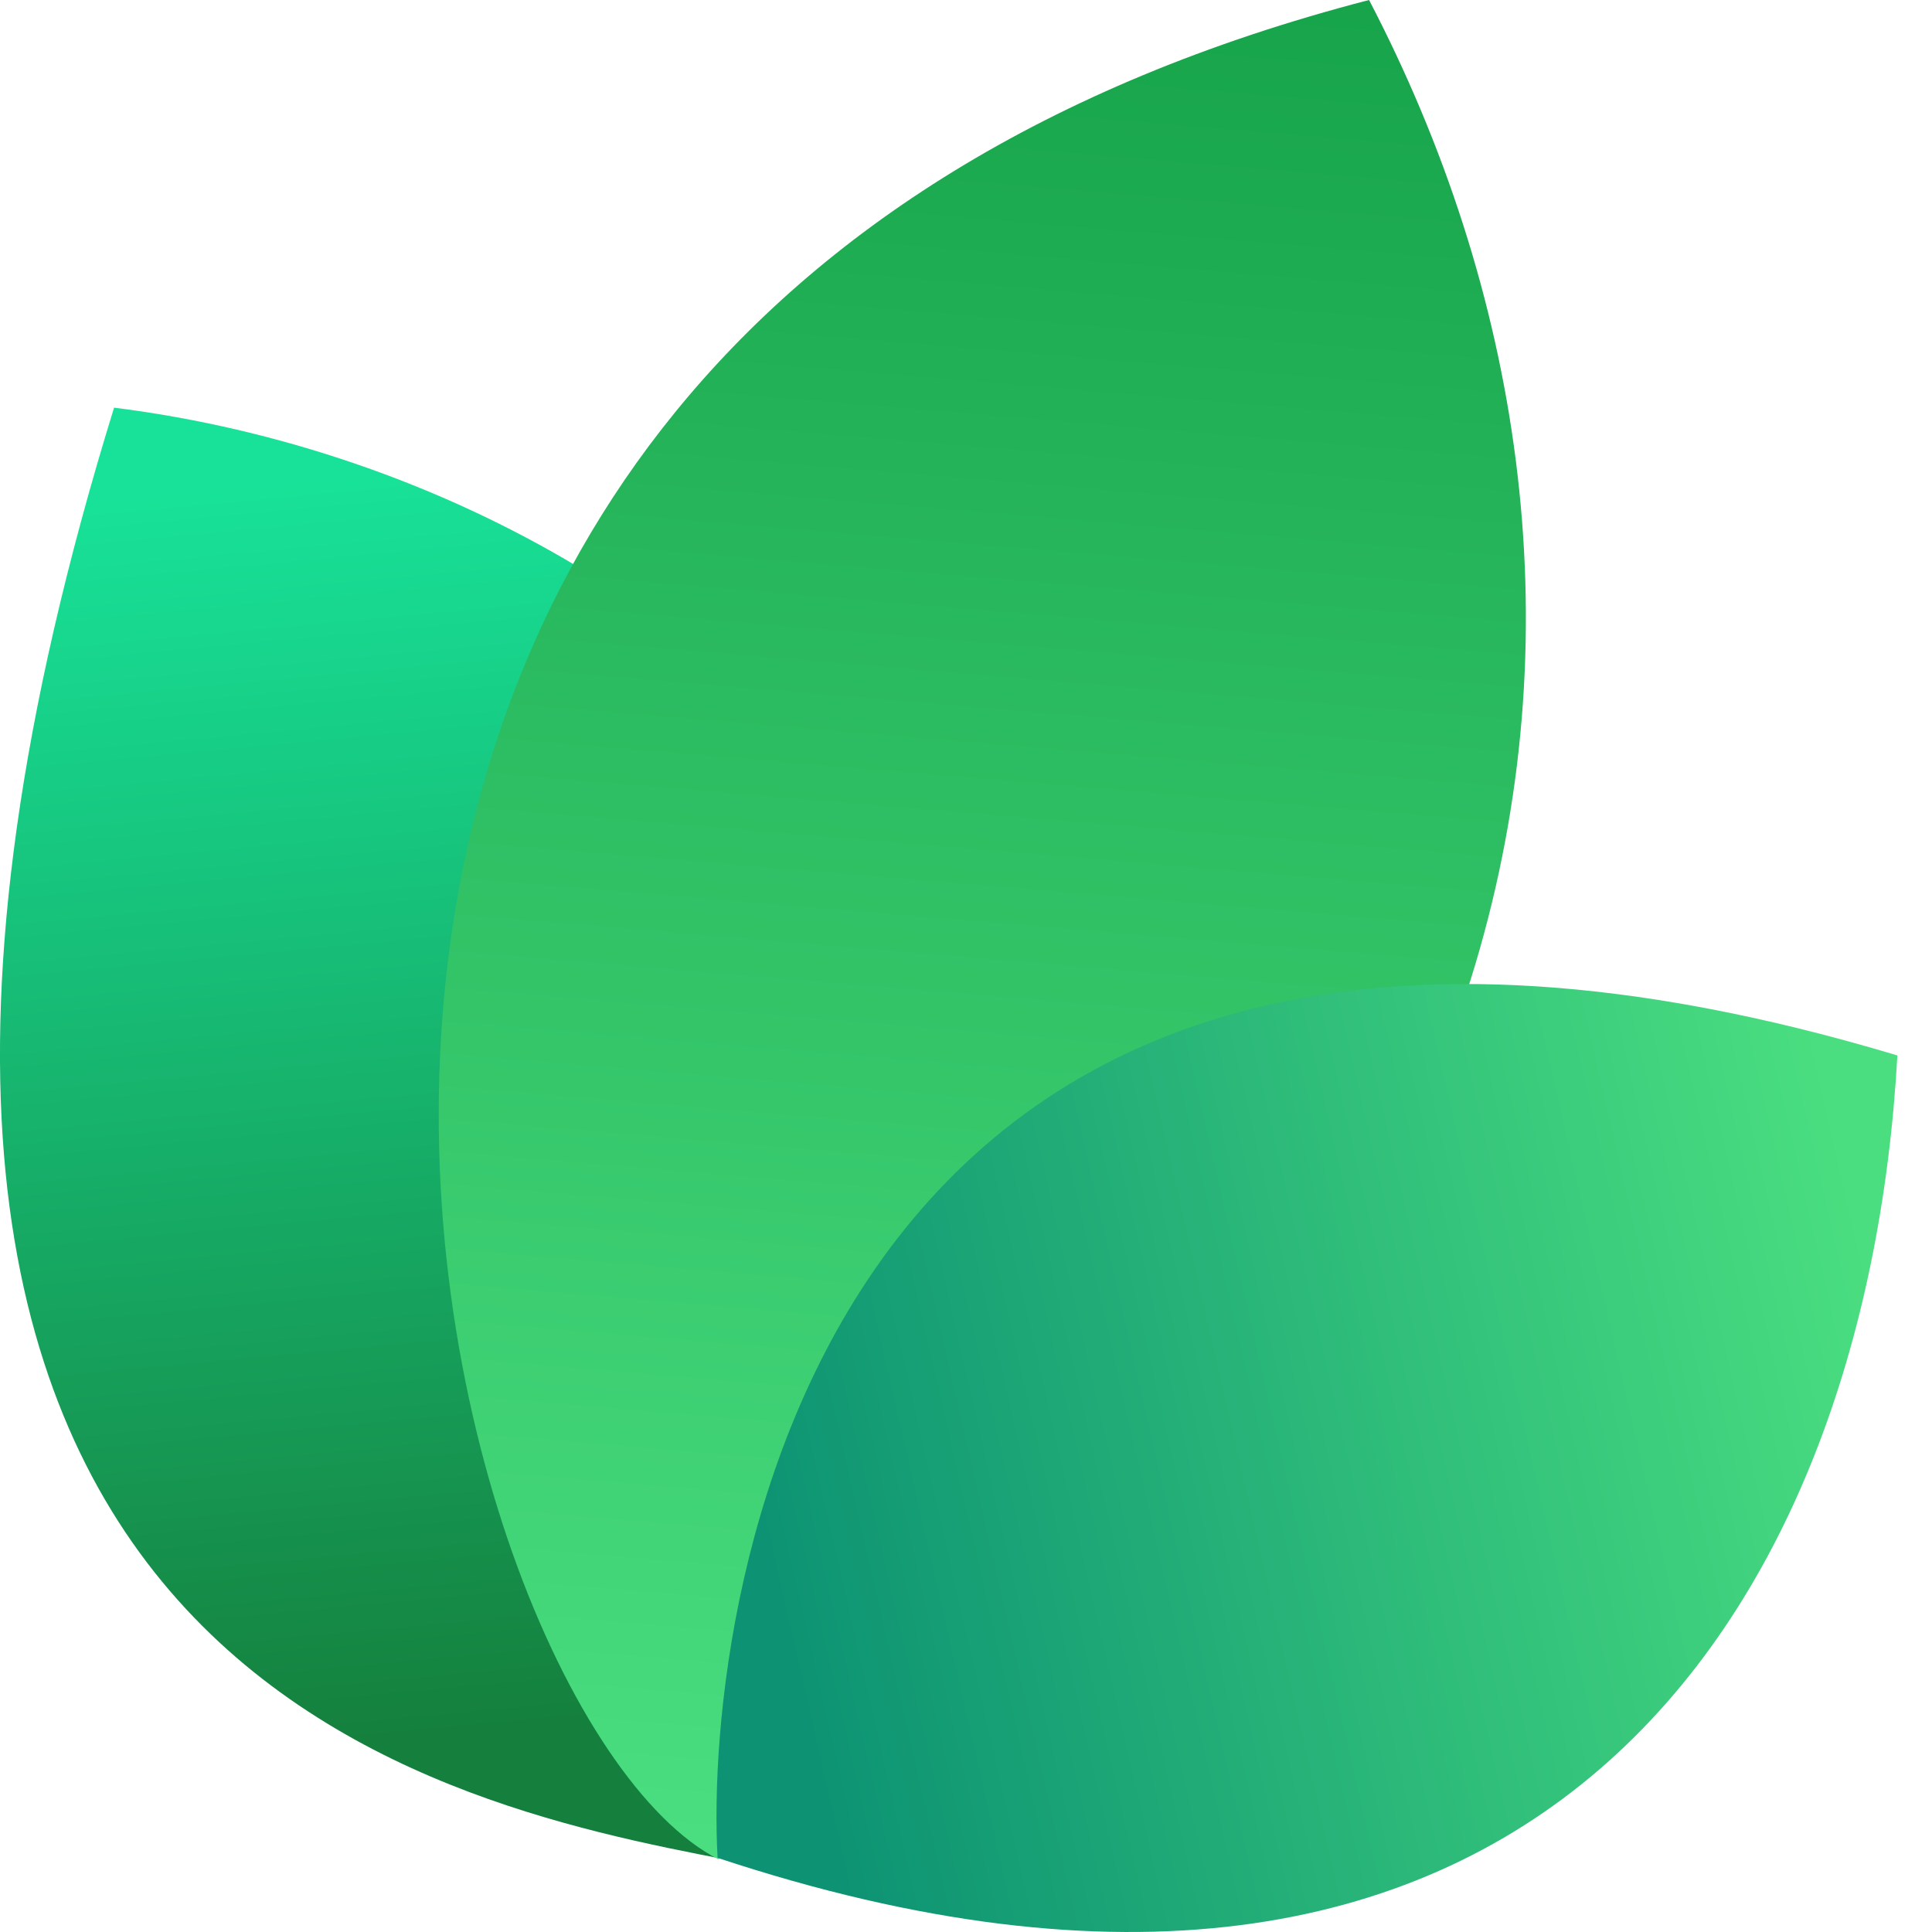
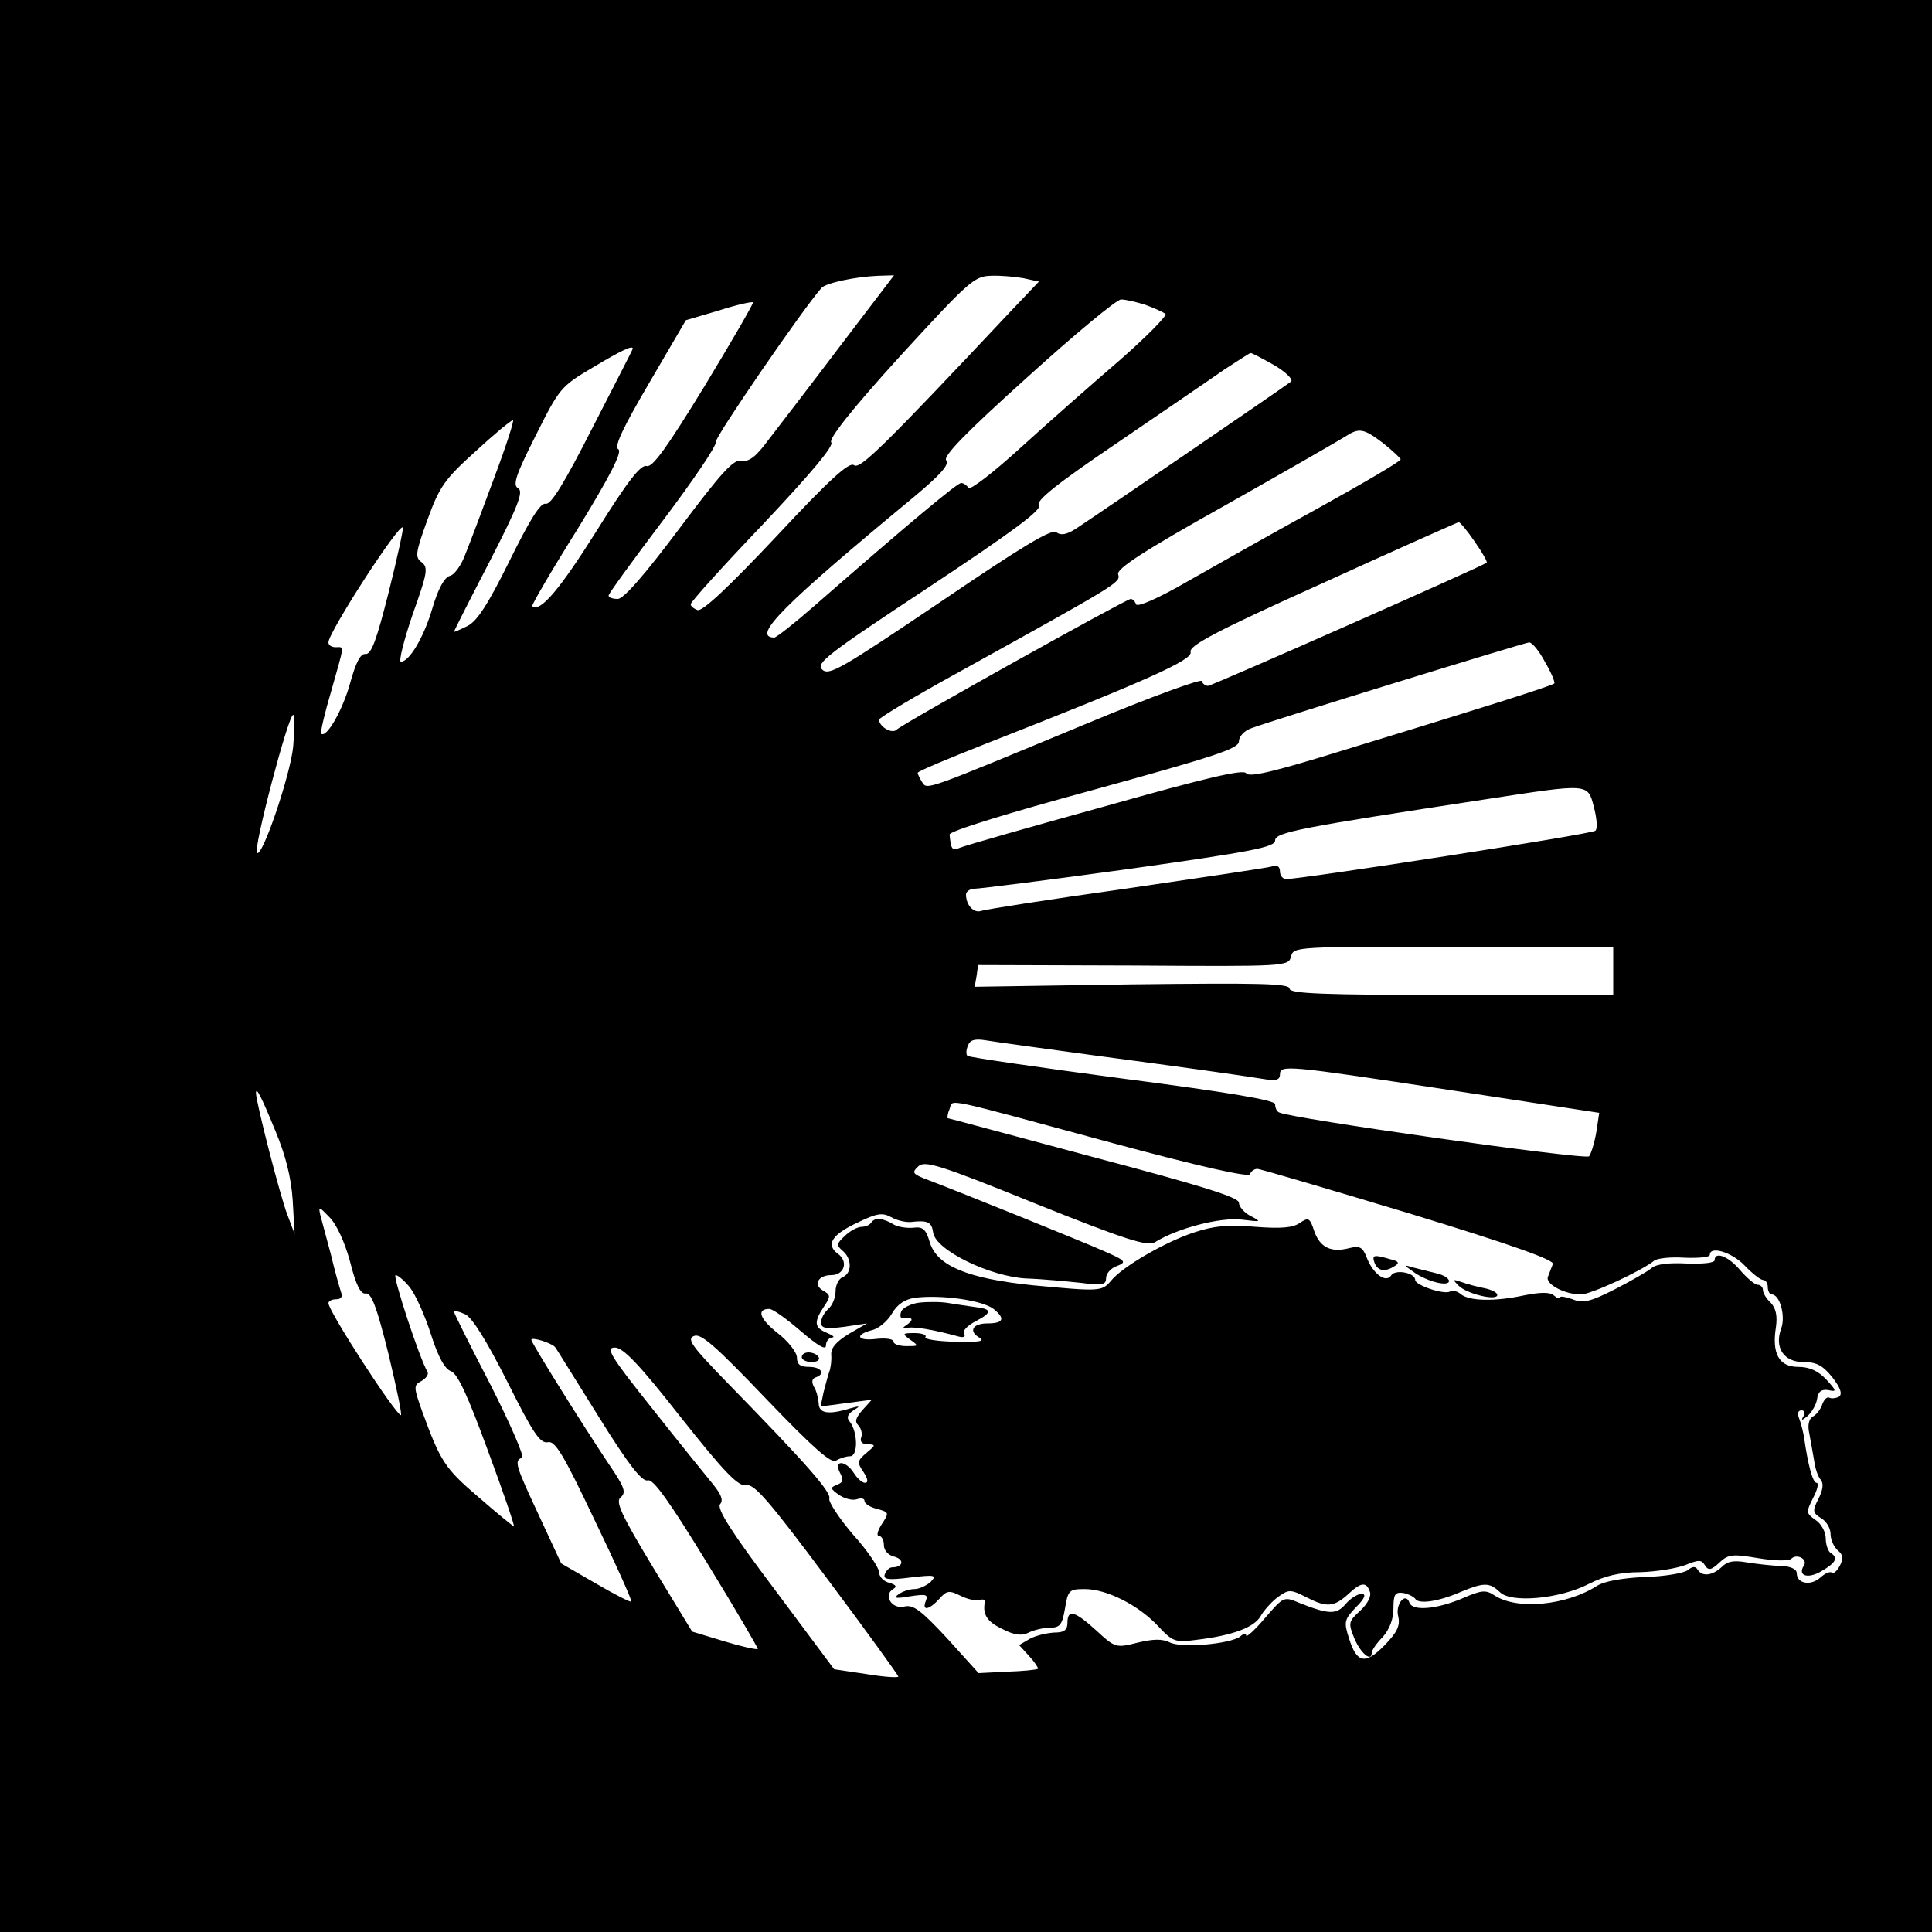
- <svg xmlns="http://www.w3.org/2000/svg" width="24" height="24" viewBox="0 0 24 24" fill="none">
-   <path d="M9.061 23.108C5.268 22.377 -3.391 20.627 1.417 5.064C9.634 6.099 16.973 14.064 9.061 23.108Z" fill="url(#paint0_linear_17557_2021)" />
-   <path d="M8.919 23.094C5.276 21.222 0.784 4.209 17.007 0C20.757 7.193 19.621 16.545 8.919 23.094Z" fill="url(#paint1_linear_17557_2021)" />
-   <path d="M8.914 23.079C8.735 19.882 10.159 9.085 23.57 13.111C23.181 20.123 18.984 26.418 8.914 23.079Z" fill="url(#paint2_linear_17557_2021)" />
-   <defs>
-     <linearGradient id="paint0_linear_17557_2021" x1="3.776" y1="5.916" x2="5.232" y2="21.559" gradientUnits="userSpaceOnUse">
-       <stop stop-color="#18E299" />
-       <stop offset="1" stop-color="#15803D" />
-     </linearGradient>
-     <linearGradient id="paint1_linear_17557_2021" x1="12.171" y1="-0.718" x2="10.19" y2="22.983" gradientUnits="userSpaceOnUse">
-       <stop stop-color="#16A34A" />
-       <stop offset="1" stop-color="#4ADE80" />
-     </linearGradient>
-     <linearGradient id="paint2_linear_17557_2021" x1="23.133" y1="15.353" x2="9.338" y2="18.52" gradientUnits="userSpaceOnUse">
-       <stop stop-color="#4ADE80" />
-       <stop offset="1" stop-color="#0D9373" />
-     </linearGradient>
-   </defs>
+ <svg xmlns="http://www.w3.org/2000/svg" version="1.0" width="400pt" height="400pt" viewBox="0 0 400 400" preserveAspectRatio="xMidYMid meet">
+   <g transform="translate(0,400) scale(0.1,-0.1)" fill="#000000" stroke="none">
+     <path d="M0 2000 l0 -2000 2000 0 2000 0 0 2000 0 2000 -2000 0 -2000 0 0 -2000z m1739 1283 c-62 -82 -129 -169 -149 -195 -25 -34 -40 -45 -55 -42 -16 4 -42 -25 -129 -141 -72 -96 -115 -145 -127 -145 -11 0 -19 3 -19 7 0 4 51 74 113 156 61 81 111 154 109 162 -2 10 182 278 219 319 9 10 69 23 117 25 l33 1 -112 -147z m380 141 l32 -7 -58 -61 c-265 -282 -313 -329 -325 -319 -10 7 -51 -30 -161 -148 -97 -103 -153 -156 -163 -152 -8 3 -14 8 -14 12 0 5 67 79 150 166 99 105 147 162 141 169 -6 7 42 68 142 178 142 155 154 166 188 167 20 1 51 -2 68 -5z m-660 -223 c-79 -129 -108 -169 -120 -166 -12 4 -39 -30 -105 -136 -75 -119 -116 -168 -132 -154 -2 2 40 74 94 160 68 111 93 160 84 165 -9 5 10 45 64 137 l76 130 68 20 c37 12 69 19 71 17 2 -1 -43 -79 -100 -173z m912 168 c19 -7 37 -15 42 -19 4 -3 -39 -47 -95 -96 -57 -49 -149 -130 -205 -181 -56 -51 -105 -89 -108 -83 -3 5 -10 10 -15 10 -8 0 -102 -78 -307 -257 -40 -35 -76 -63 -80 -63 -48 1 18 67 289 291 55 46 74 67 67 76 -7 8 40 57 168 172 98 89 185 161 194 161 9 0 31 -5 50 -11z m-1061 -91 c0 -2 -38 -75 -83 -163 -58 -114 -86 -160 -97 -158 -11 3 -33 -33 -75 -118 -44 -89 -67 -125 -87 -135 -16 -8 -28 -13 -28 -12 0 2 33 67 74 146 59 115 70 144 59 151 -12 6 -6 26 36 109 49 98 52 102 118 141 60 36 84 47 83 39z m1328 -34 c24 -14 40 -30 35 -34 -8 -7 -387 -266 -446 -305 -19 -12 -31 -14 -40 -7 -9 8 -72 -30 -241 -145 -205 -138 -230 -153 -244 -139 -13 13 10 31 222 171 175 116 234 160 227 169 -7 9 35 43 162 129 95 65 195 133 222 152 28 18 52 34 54 34 2 1 24 -11 49 -25z m-1614 -231 c-24 -65 -51 -137 -60 -159 -8 -23 -23 -44 -32 -46 -12 -3 -25 -27 -37 -68 -18 -61 -48 -110 -65 -110 -5 0 6 44 24 97 31 87 33 98 19 109 -14 10 -13 19 12 88 25 69 36 84 99 141 39 36 74 65 78 65 3 0 -14 -53 -38 -117z m1839 70 c20 -16 36 -31 37 -34 0 -4 -75 -48 -167 -99 -93 -51 -215 -120 -273 -153 -62 -36 -106 -55 -108 -48 -2 6 -7 11 -11 11 -9 0 -472 -258 -485 -271 -10 -9 -36 7 -36 21 0 4 75 49 168 100 332 184 332 184 327 201 -4 11 52 48 222 143 126 71 237 135 248 142 29 19 38 17 78 -13z m190 -204 c16 -23 27 -42 25 -44 -8 -7 -569 -255 -577 -255 -5 0 -11 4 -13 10 -1 5 -106 -33 -233 -86 -345 -143 -335 -140 -346 -123 -5 8 -9 16 -9 19 0 3 62 29 138 59 339 133 432 175 427 191 -4 13 52 43 272 142 153 70 280 126 283 127 3 0 18 -18 33 -40z m-2248 -104 c-25 -99 -36 -130 -48 -129 -11 1 -20 -17 -32 -60 -15 -55 -49 -115 -60 -105 -2 3 7 42 21 89 28 99 27 90 9 90 -8 0 -15 4 -15 10 0 21 147 248 154 238 2 -1 -11 -61 -29 -133z m2394 -146 c13 -22 21 -42 19 -44 -4 -5 -183 -61 -442 -140 -139 -43 -190 -55 -196 -46 -5 9 -82 -9 -291 -68 -156 -43 -292 -82 -301 -86 -17 -7 -19 -4 -22 27 -1 7 115 43 299 93 250 69 300 85 300 100 0 10 11 22 25 27 45 17 565 177 576 178 6 0 21 -18 33 -41z m-2592 -175 c-6 -59 -64 -230 -75 -220 -8 9 65 286 75 286 3 0 3 -30 0 -66z m2693 -125 c6 -23 8 -45 3 -49 -7 -7 -607 -100 -640 -100 -7 0 -13 7 -13 16 0 10 -6 14 -17 10 -10 -3 -146 -23 -303 -46 -157 -22 -291 -43 -299 -46 -15 -5 -31 12 -31 34 0 6 8 12 18 12 9 0 153 18 320 41 255 36 302 45 302 59 0 17 55 27 435 85 216 33 212 34 225 -16z m40 -339 l0 -50 -335 0 c-268 0 -335 3 -335 13 0 11 -63 12 -326 9 l-326 -5 4 23 3 22 321 -1 c316 -2 322 -2 327 19 5 20 11 20 336 20 l331 0 0 -50z m-1075 -175 c180 -24 296 -40 358 -50 19 -3 27 0 27 10 0 21 11 20 353 -32 l308 -47 -6 -40 c-4 -23 -11 -45 -15 -50 -8 -8 -623 79 -642 91 -5 2 -8 10 -8 17 0 8 -92 24 -316 53 -173 23 -318 44 -321 47 -3 3 -3 12 1 21 4 12 14 15 38 11 18 -3 119 -17 223 -31z m-1695 -156 c21 -50 33 -97 36 -144 l4 -70 -15 40 c-14 35 -65 233 -65 252 0 14 11 -7 40 -78z m1735 -26 c182 -49 281 -71 283 -64 2 6 9 11 15 11 6 0 148 -42 314 -92 213 -65 302 -97 298 -105 -3 -7 -7 -19 -10 -26 -7 -15 34 -37 68 -37 21 0 126 49 152 70 6 5 35 8 63 6 29 -1 52 1 52 6 0 19 45 6 72 -22 15 -16 33 -30 38 -30 6 0 10 -7 10 -15 0 -8 4 -15 8 -15 17 0 29 -44 20 -70 -15 -40 5 -70 46 -70 27 0 40 -7 60 -32 17 -22 21 -35 13 -40 -6 -3 -15 -4 -19 -2 -5 3 -11 -3 -15 -13 -3 -10 -12 -22 -20 -26 -8 -5 -11 -18 -7 -35 3 -15 7 -40 10 -56 2 -16 8 -34 14 -40 6 -8 4 -21 -5 -39 -13 -25 -12 -29 5 -40 11 -6 20 -21 20 -33 0 -12 7 -27 15 -34 11 -9 12 -17 4 -32 -6 -11 -13 -17 -16 -14 -4 3 -14 -1 -24 -10 -20 -18 -49 -13 -49 9 0 8 -12 14 -32 15 -18 0 -50 4 -70 7 -28 5 -41 3 -53 -9 -19 -18 -41 -21 -50 -6 -5 8 -11 7 -21 -1 -8 -6 -48 -13 -89 -14 -46 -2 -84 -9 -98 -18 -64 -41 -166 -51 -213 -20 -18 12 -27 11 -68 -7 -53 -22 -102 -26 -108 -8 -8 23 -30 -4 -23 -29 4 -19 -2 -32 -28 -59 -40 -41 -58 -38 -74 14 -11 34 -10 39 15 65 18 18 21 27 11 27 -8 0 -23 -9 -33 -21 -19 -22 -34 -22 -95 2 -33 14 -33 14 -72 -31 -21 -25 -39 -41 -39 -36 0 5 -6 4 -12 -2 -21 -16 -124 -25 -147 -12 -15 7 -33 7 -66 -1 -44 -11 -46 -11 -85 25 -45 41 -60 45 -60 16 0 -15 -7 -20 -27 -20 -16 -1 -38 -6 -51 -13 l-22 -13 21 -23 c11 -12 19 -24 18 -26 -2 -2 -31 -5 -63 -6 l-60 -3 -65 72 c-54 58 -70 70 -88 66 -26 -7 -45 23 -24 36 9 5 6 9 -8 13 -12 3 -21 13 -21 22 0 9 -24 45 -54 78 -29 34 -51 68 -49 74 5 13 -47 72 -210 239 -75 77 -86 92 -70 98 14 6 44 -20 149 -130 97 -101 135 -135 145 -128 8 5 21 9 29 9 17 0 16 51 -1 72 -7 8 -4 15 8 23 15 9 14 10 -7 4 -46 -14 -65 -10 -65 11 -1 11 -5 27 -10 34 -5 10 -4 16 3 19 22 7 13 22 -13 22 -18 0 -25 5 -25 19 0 11 -18 34 -40 51 -38 30 -44 50 -17 50 7 0 36 -21 65 -46 35 -30 52 -40 52 -30 0 9 6 16 13 17 6 0 2 4 -10 9 -27 11 -29 22 -7 55 14 21 14 24 -2 33 -21 12 -10 32 17 32 27 0 36 28 14 44 -26 19 -13 40 41 65 39 19 51 21 69 11 12 -7 31 -11 41 -10 35 4 43 0 46 -22 5 -36 117 -91 193 -95 33 -1 84 -6 113 -9 45 -6 52 -4 52 10 0 9 10 21 23 25 20 8 18 11 -28 31 -43 19 -302 124 -374 151 -21 9 -23 12 -10 24 13 13 43 4 243 -77 187 -75 232 -89 247 -80 46 29 135 52 179 47 41 -5 43 -5 20 7 -14 7 -25 20 -25 28 0 11 -77 35 -300 94 -165 44 -301 81 -303 81 -1 1 0 10 4 19 8 21 -23 27 339 -71z m-1580 -246 c12 -48 22 -67 32 -65 12 2 23 -28 47 -124 17 -71 29 -128 26 -128 -11 1 -150 215 -150 232 0 4 7 8 16 8 10 0 14 5 10 15 -3 9 -13 44 -21 78 -9 34 -19 71 -22 82 -4 18 -2 17 19 -5 15 -15 32 -52 43 -93z m124 -53 c11 -14 31 -58 43 -96 15 -47 29 -73 42 -77 14 -6 35 -52 76 -164 32 -86 56 -157 54 -157 -2 0 -35 27 -74 61 -69 59 -78 73 -116 177 -18 51 -18 54 -1 63 10 6 15 14 12 19 -16 26 -73 200 -66 200 5 0 19 -12 30 -26z m201 -194 c53 -106 68 -129 84 -126 15 4 32 -24 97 -161 44 -91 78 -167 76 -169 -1 -2 -35 15 -74 38 l-71 41 -46 99 c-49 105 -52 114 -35 120 5 2 -24 69 -65 150 -42 81 -76 149 -76 152 0 3 10 1 23 -5 14 -6 44 -54 87 -139z m100 70 c3 -4 43 -69 90 -144 61 -98 89 -134 101 -131 11 4 44 -42 123 -171 59 -96 106 -177 105 -178 -2 -2 -34 5 -70 16 l-66 20 -81 133 c-67 111 -78 136 -67 145 12 10 8 21 -24 68 -53 79 -161 252 -161 258 0 7 44 -7 50 -16z m260 -145 c91 -115 119 -143 135 -140 16 4 48 -33 168 -194 81 -108 147 -200 147 -202 0 -3 -30 -1 -66 5 l-67 10 -123 165 c-89 118 -121 168 -113 177 7 8 2 20 -14 40 -13 16 -70 86 -126 157 -87 109 -98 127 -78 127 17 0 50 -34 137 -145z" />
+     <path d="M1804 1469 c-3 -5 -12 -9 -20 -9 -8 0 -24 -8 -35 -19 -17 -16 -18 -19 -4 -31 19 -16 19 -46 0 -54 -8 -3 -15 -16 -15 -29 0 -14 -7 -30 -15 -37 -8 -7 -15 -19 -15 -28 0 -12 9 -14 48 -9 l47 7 -38 -22 c-26 -16 -37 -29 -36 -43 1 -11 -1 -27 -4 -35 -3 -8 -8 -28 -12 -43 l-6 -29 53 7 53 7 -19 -21 c-14 -16 -17 -24 -9 -32 6 -6 9 -18 6 -25 -3 -9 2 -14 13 -14 18 -1 17 -2 -2 -18 -19 -16 -20 -20 -6 -40 9 -14 10 -22 3 -22 -6 0 -16 9 -23 20 -17 27 -43 28 -29 1 8 -15 7 -20 -6 -25 -15 -6 -14 -8 4 -21 12 -8 28 -12 37 -9 9 3 16 2 16 -4 0 -5 12 -13 26 -16 25 -7 25 -8 10 -31 -9 -14 -12 -25 -6 -25 5 0 10 -8 10 -19 0 -11 9 -21 22 -24 21 -6 18 -22 -5 -22 -5 0 -12 -6 -15 -14 -4 -11 6 -13 53 -7 51 6 55 5 42 -9 -9 -8 -24 -15 -34 -15 -10 0 -25 -5 -33 -11 -11 -8 -5 -9 24 -4 33 5 38 4 33 -9 -9 -22 6 -20 28 4 15 17 20 18 44 6 14 -7 32 -11 39 -9 7 3 12 1 11 -4 -5 -26 5 -41 37 -56 25 -13 40 -14 54 -7 10 5 30 10 43 10 22 0 26 6 32 40 6 38 9 40 41 40 45 0 111 -33 152 -77 30 -32 35 -34 80 -28 75 9 119 26 132 49 6 11 22 29 35 39 24 17 26 17 62 -1 41 -21 56 -19 87 10 24 22 35 23 42 3 4 -9 -4 -25 -20 -40 -24 -22 -25 -25 -12 -57 13 -31 36 -50 36 -30 0 5 10 20 23 33 14 16 22 37 22 59 0 29 3 34 20 32 11 -2 22 -8 25 -12 7 -12 48 -6 94 14 48 20 60 20 81 0 23 -24 126 -14 185 17 32 16 63 24 106 24 34 1 76 8 94 15 27 11 33 11 40 -1 7 -11 13 -10 30 6 18 17 27 18 80 9 36 -6 64 -6 69 -1 11 11 34 -1 26 -14 -14 -21 7 -29 36 -12 31 18 35 28 19 38 -5 3 -10 17 -10 30 0 13 -9 30 -21 38 -20 14 -20 16 -5 46 9 17 12 31 7 31 -8 0 -18 38 -26 95 -2 11 -6 28 -10 38 -4 10 -3 17 5 17 6 0 8 -5 4 -12 -6 -10 -3 -9 8 0 9 8 18 23 20 35 2 16 9 21 23 19 18 -4 18 -2 -4 22 -17 18 -35 26 -58 26 -40 0 -55 28 -46 83 3 23 0 38 -11 50 -9 8 -16 20 -16 26 0 6 -5 11 -11 11 -6 0 -22 14 -36 30 -24 29 -53 40 -53 21 0 -6 -26 -8 -57 -7 -37 2 -63 -1 -73 -9 -8 -7 -43 -27 -76 -44 -51 -26 -67 -30 -88 -21 -14 5 -26 7 -26 4 0 -4 -6 -2 -13 4 -8 7 -27 7 -62 0 -60 -13 -114 -12 -131 3 -7 6 -17 8 -22 5 -12 -7 -72 13 -72 24 0 15 -42 23 -50 9 -11 -16 -38 4 -51 39 -8 20 -14 23 -35 18 -38 -10 -61 1 -73 35 -9 28 -12 29 -30 17 -14 -10 -39 -12 -92 -8 -57 5 -86 2 -128 -12 -60 -20 -148 -71 -171 -100 -19 -22 -23 -22 -162 -9 -135 14 -198 40 -213 89 -8 27 -14 33 -35 30 -14 -1 -32 2 -40 7 -21 13 -39 15 -46 4z m253 -179 c25 -20 21 -30 -13 -30 -30 0 -39 -16 -17 -29 14 -8 1 -10 -49 -9 -37 1 -65 5 -62 10 3 4 -7 8 -22 8 -26 0 -27 -1 -9 -14 18 -13 17 -13 -8 -13 -15 0 -27 4 -27 9 0 6 -16 8 -35 6 -40 -5 -47 8 -10 18 14 3 33 19 42 35 11 19 27 29 47 32 54 7 140 -5 163 -23z" />
+     <path d="M1903 1303 c-17 -2 -34 -11 -37 -18 -3 -8 -2 -14 2 -14 20 3 25 -2 12 -12 -13 -9 -13 -10 0 -8 14 3 61 -6 104 -18 11 -3 16 -1 12 6 -4 5 7 17 25 26 34 18 33 25 -3 29 -12 2 -36 5 -53 8 -16 3 -44 3 -62 1z" />
+     <path d="M2846 1385 c7 -17 22 -19 42 -6 10 6 8 10 -10 14 -34 10 -38 9 -32 -8z" />
+     <path d="M2926 1367 c27 -20 74 -32 74 -19 0 5 -12 13 -27 16 -16 4 -37 9 -48 12 -19 6 -19 5 1 -9z" />
+     <path d="M3020 1338 c17 -17 80 -32 80 -19 0 5 -12 11 -27 14 -16 3 -37 9 -48 13 -18 6 -18 5 -5 -8z" />
+     <path d="M1660 1190 c0 -5 9 -10 21 -10 11 0 17 5 14 10 -3 6 -13 10 -21 10 -8 0 -14 -4 -14 -10z" />
+   </g>
</svg>
